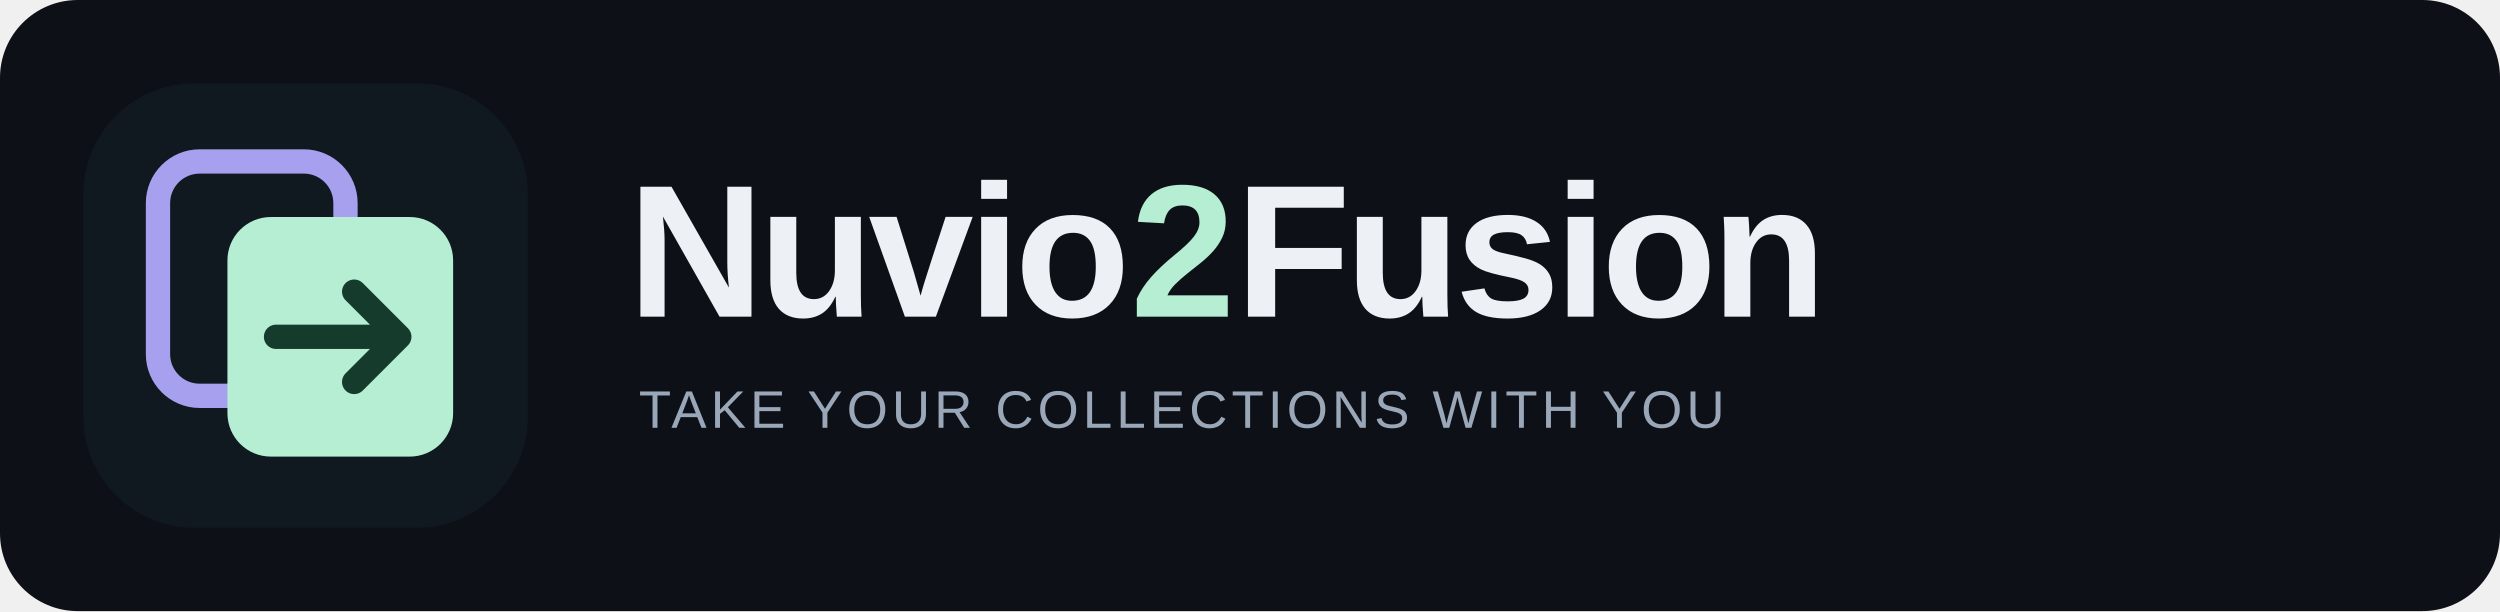
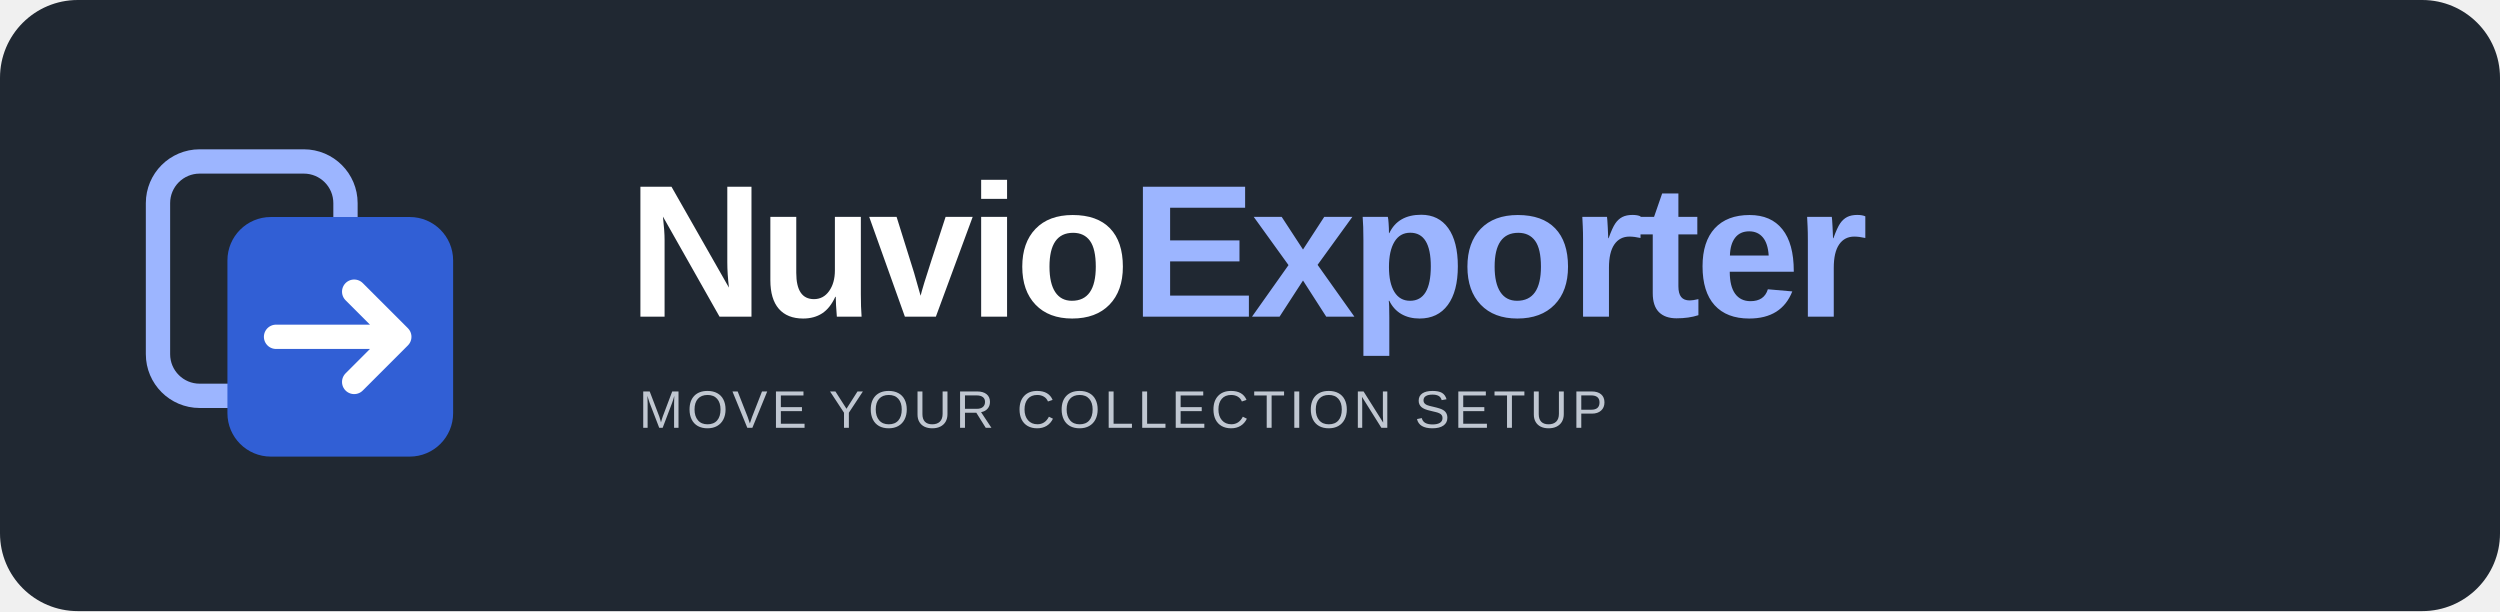
<svg xmlns="http://www.w3.org/2000/svg" width="900" height="220" viewBox="0 0 900 220" fill="none">
-   <rect width="900" height="220" rx="28" fill="#0D1117" />
+   <rect width="900" height="220" rx="28" fill="#202832" />
  <g transform="translate(30 30) scale(.625)">
-     <rect width="256" height="256" rx="64" fill="#101820" />
-     <rect x="43" y="45" width="108" height="135" rx="24" stroke="#A7A0EF" stroke-width="14" />
-     <rect x="83" y="77" width="130" height="138" rx="25" fill="#B5EED2" />
-     <path d="M111 146h70m-25-26 26 26-26 26" stroke="#143B2B" stroke-width="14" stroke-linecap="round" stroke-linejoin="round" />
+     <rect width="256" height="256" rx="64" fill="#202832" />
+     <rect x="43" y="45" width="108" height="135" rx="24" stroke="#9CB5FF" stroke-width="14" />
+     <rect x="83" y="77" width="130" height="138" rx="25" fill="#315FD5" />
+     <path d="M111 146h70m-25-26 26 26-26 26" stroke="#FFFFFF" stroke-width="14" stroke-linecap="round" stroke-linejoin="round" />
  </g>
-   <text x="226" y="114" font-family="Arial,Helvetica,sans-serif" font-size="68" font-weight="700" letter-spacing="-2" fill="#EDF0F4">Nuvio<tspan fill="#B5EED2">2</tspan>Fusion</text>
-   <text x="230" y="154" font-family="Arial,Helvetica,sans-serif" font-size="19" letter-spacing="1.5" fill="#9AA7B8">TAKE YOUR COLLECTIONS WITH YOU</text>
+   <text x="226" y="114" font-family="Arial,Helvetica,sans-serif" font-size="68" font-weight="700" letter-spacing="-2" fill="#FFFFFF">Nuvio<tspan fill="#9CB5FF">Exporter</tspan>
+   </text>
+   <text x="230" y="154" font-family="Arial,Helvetica,sans-serif" font-size="19" letter-spacing="1.5" fill="#C0C7D1">MOVE YOUR COLLECTION SETUP</text>
</svg>
